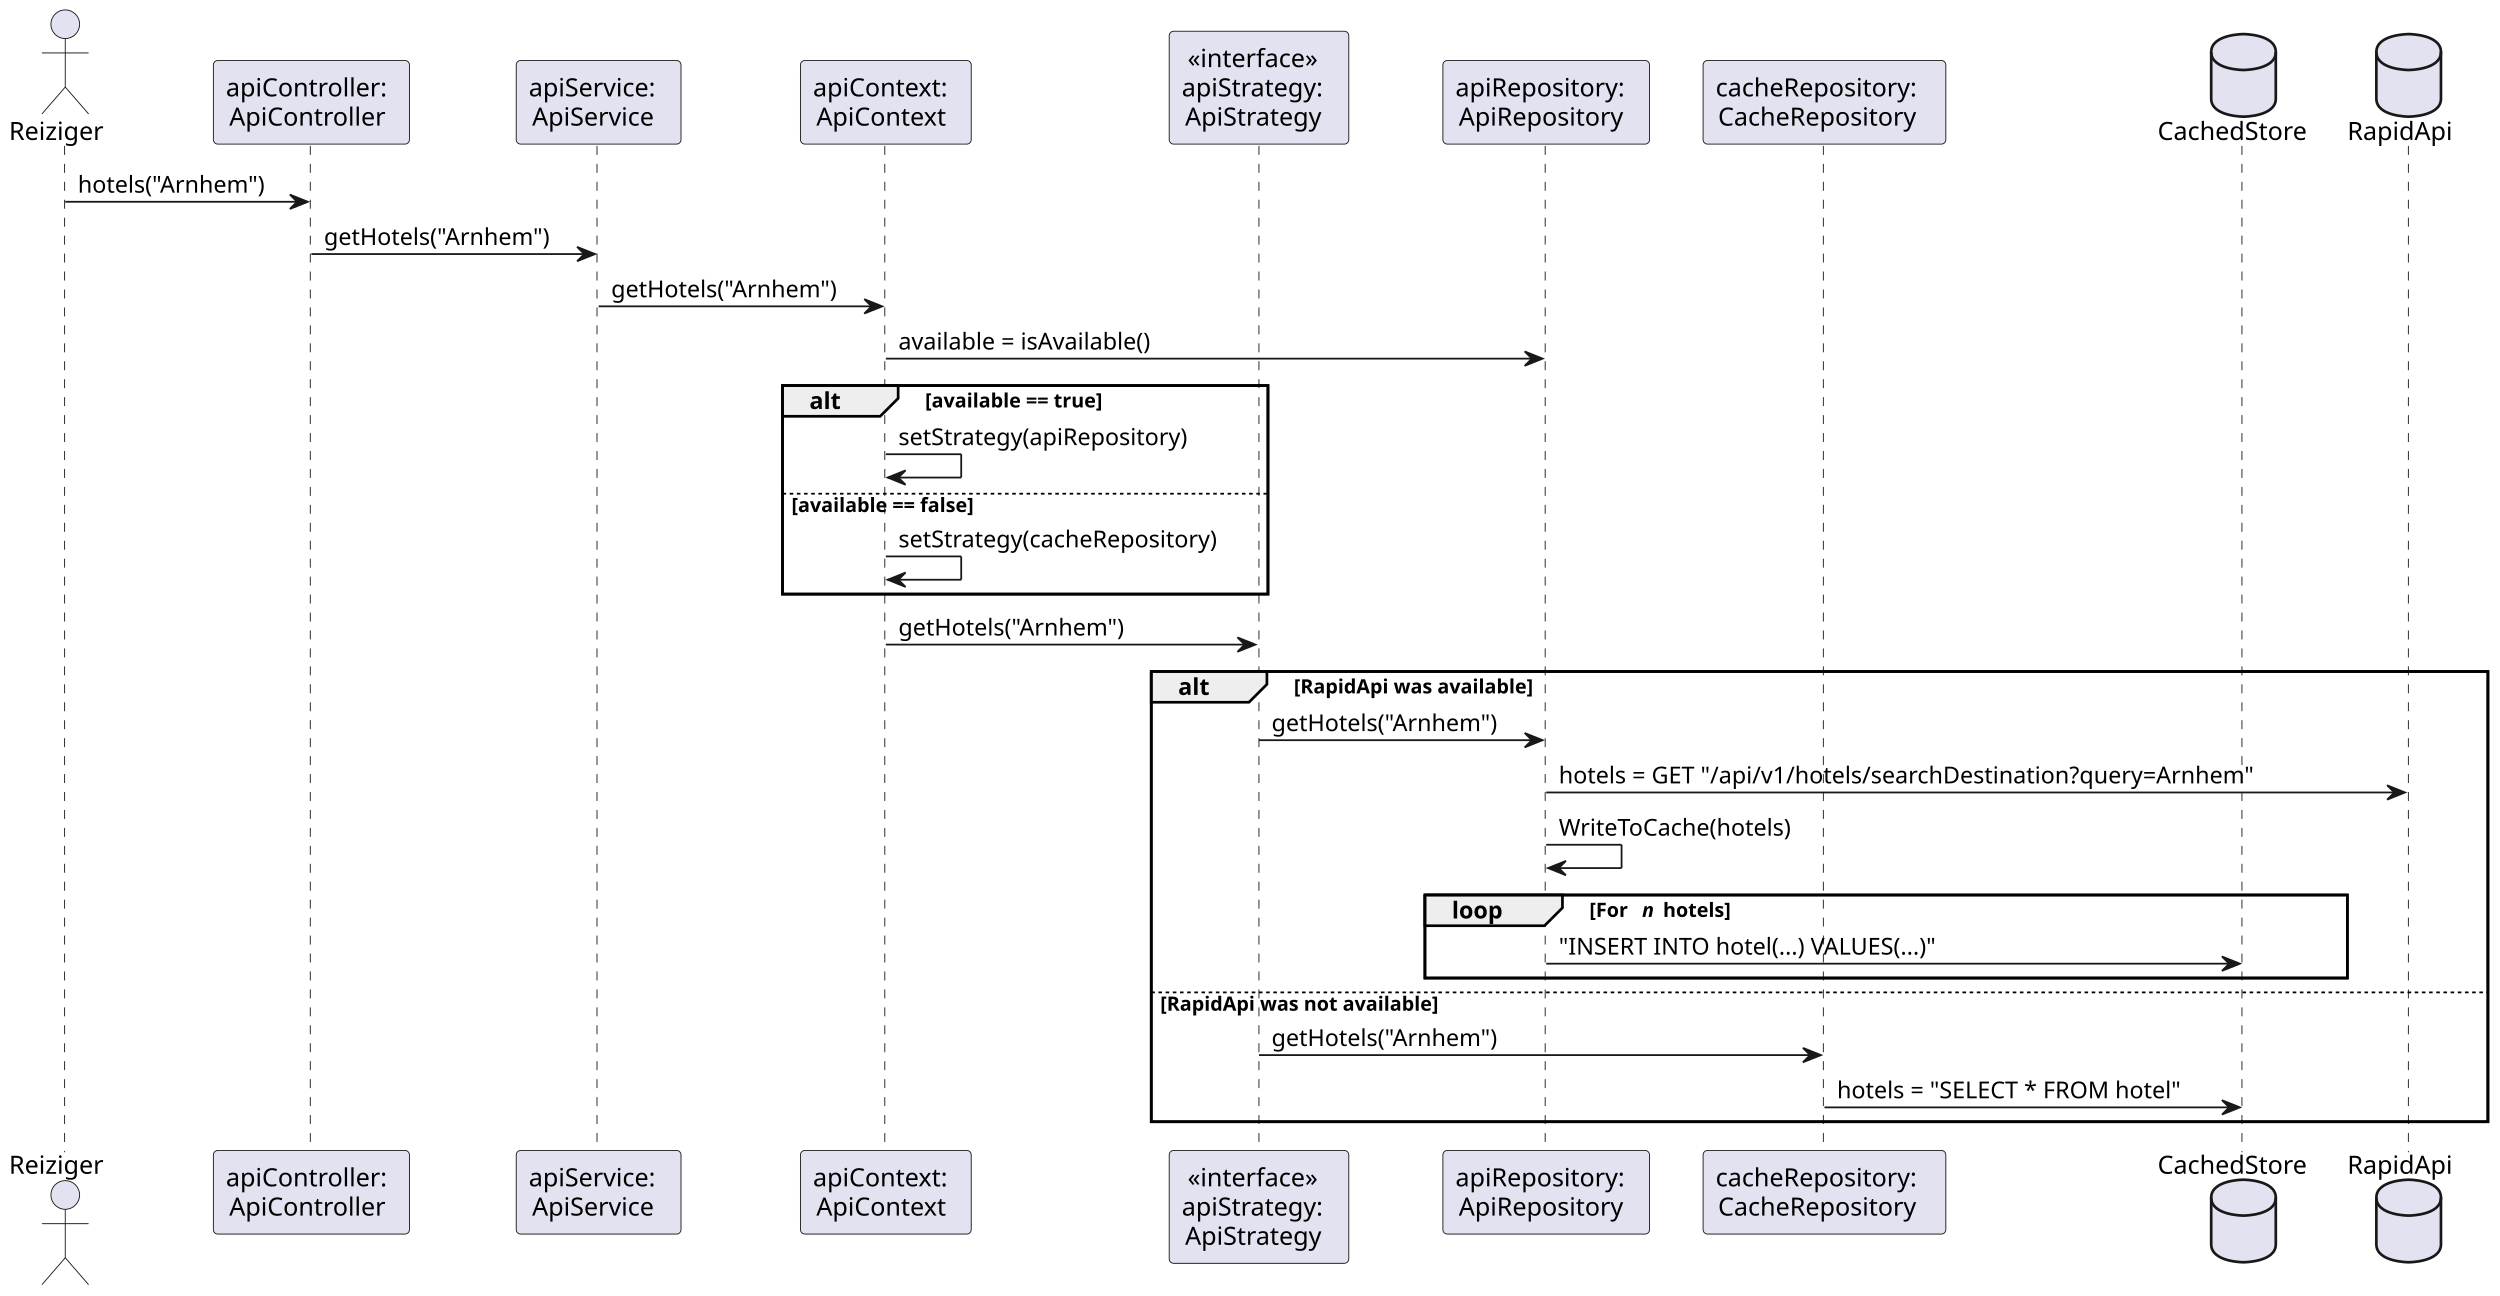
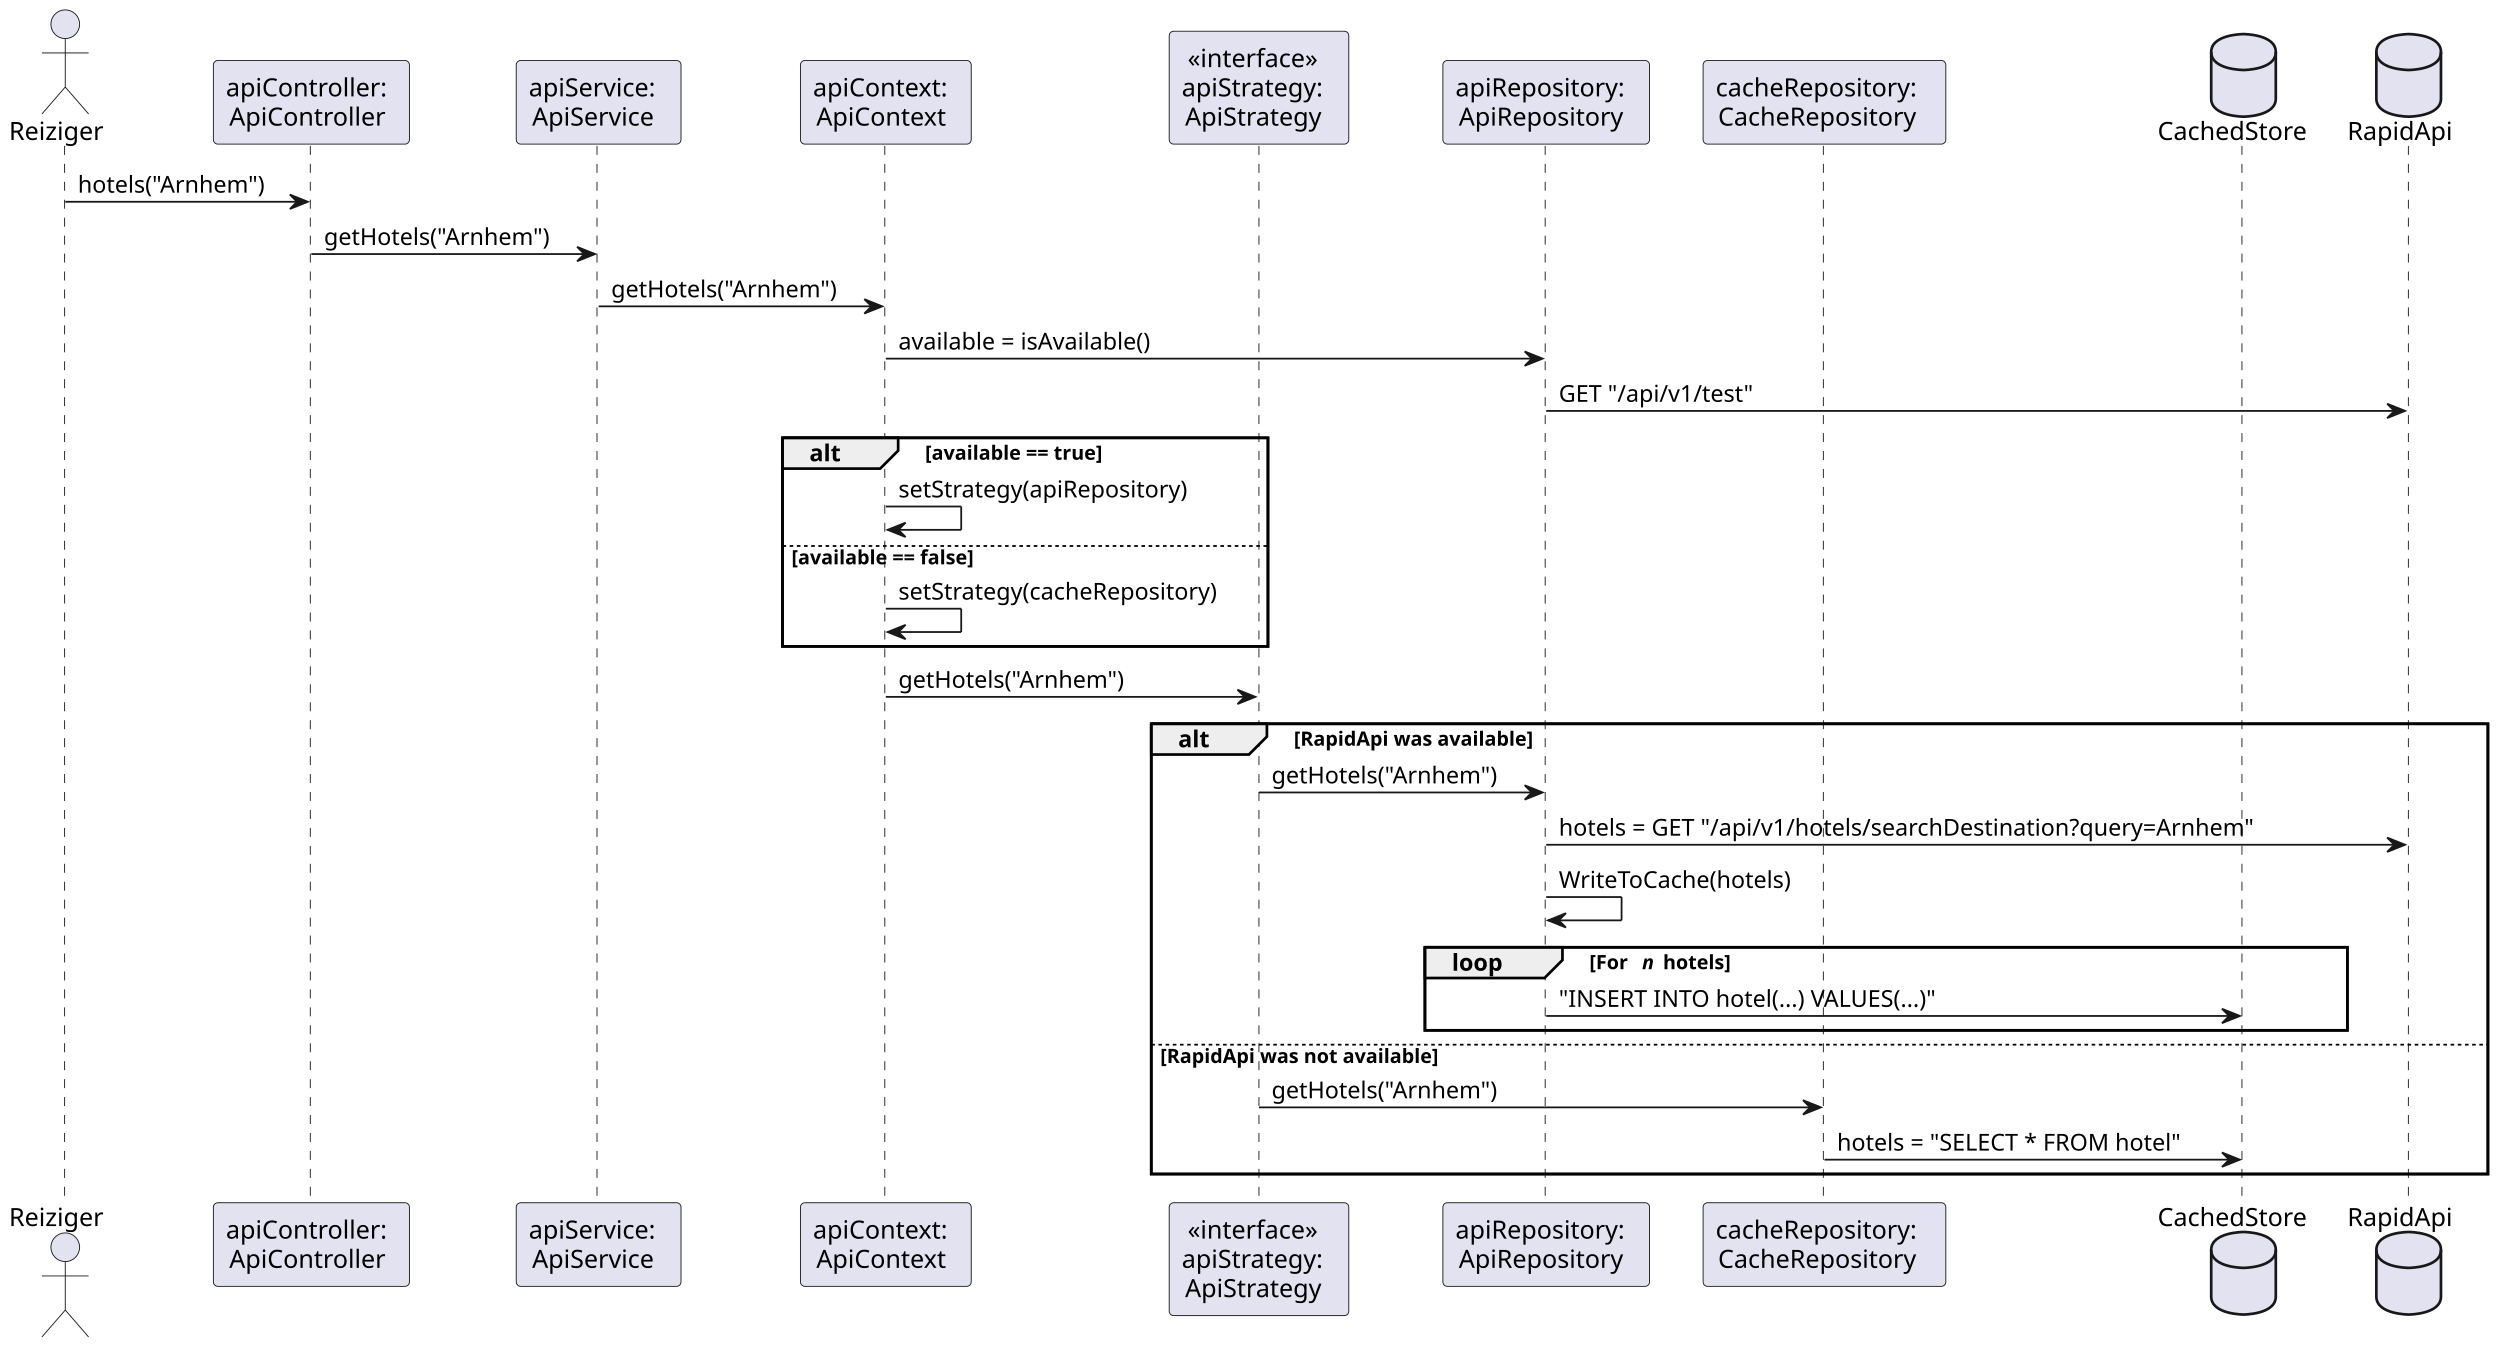
- <svg xmlns="http://www.w3.org/2000/svg" contentStyleType="text/css" data-diagram-type="SEQUENCE" height="722px" preserveAspectRatio="none" style="width:1393px;height:722px;background:#FFFFFF;" version="1.1" viewBox="0 0 1393 722" width="1393px" zoomAndPan="magnify">
+ <svg xmlns="http://www.w3.org/2000/svg" contentStyleType="text/css" data-diagram-type="SEQUENCE" height="751px" preserveAspectRatio="none" style="width:1393px;height:751px;background:#FFFFFF;" version="1.1" viewBox="0 0 1393 751" width="1393px" zoomAndPan="magnify">
  <defs />
  <g>
-     <rect fill="none" height="116.203" style="stroke:#000000;stroke-width:1.5;" width="270.502" x="436.007" y="214.828" />
-     <rect fill="none" height="250.867" style="stroke:#000000;stroke-width:1.5;" width="744.787" x="641.481" y="374.164" />
-     <rect fill="none" height="46.266" style="stroke:#000000;stroke-width:1.5;" width="513.97" x="793.974" y="498.695" />
-     <g>
-       <rect fill="#000000" fill-opacity="0" height="560.734" width="8" x="32.362" y="81.297" />
-       <line style="stroke:#181818;stroke-width:0.5;stroke-dasharray:5.0,5.0;" x1="36" x2="36" y1="81.297" y2="642.031" />
-     </g>
-     <g>
-       <rect fill="#000000" fill-opacity="0" height="560.734" width="8" x="169.516" y="81.297" />
-       <line style="stroke:#181818;stroke-width:0.5;stroke-dasharray:5.0,5.0;" x1="172.893" x2="172.893" y1="81.297" y2="642.031" />
-     </g>
-     <g>
-       <rect fill="#000000" fill-opacity="0" height="560.734" width="8" x="329.552" y="81.297" />
-       <line style="stroke:#181818;stroke-width:0.5;stroke-dasharray:5.0,5.0;" x1="332.646" x2="332.646" y1="81.297" y2="642.031" />
-     </g>
-     <g>
-       <rect fill="#000000" fill-opacity="0" height="560.734" width="8" x="489.589" y="81.297" />
-       <line style="stroke:#181818;stroke-width:0.5;stroke-dasharray:5.0,5.0;" x1="493.007" x2="493.007" y1="81.297" y2="642.031" />
-     </g>
-     <g>
-       <rect fill="#000000" fill-opacity="0" height="560.734" width="8" x="697.51" y="81.297" />
-       <line style="stroke:#181818;stroke-width:0.5;stroke-dasharray:5.0,5.0;" x1="701.481" x2="701.481" y1="81.297" y2="642.031" />
-     </g>
-     <g>
-       <rect fill="#000000" fill-opacity="0" height="560.734" width="8" x="857.546" y="81.297" />
-       <line style="stroke:#181818;stroke-width:0.5;stroke-dasharray:5.0,5.0;" x1="860.974" x2="860.974" y1="81.297" y2="642.031" />
-     </g>
-     <g>
-       <rect fill="#000000" fill-opacity="0" height="560.734" width="8" x="1012.591" y="81.297" />
-       <line style="stroke:#181818;stroke-width:0.5;stroke-dasharray:5.0,5.0;" x1="1015.967" x2="1015.967" y1="81.297" y2="642.031" />
-     </g>
-     <g>
-       <rect fill="#000000" fill-opacity="0" height="560.734" width="8" x="1246.077" y="81.297" />
-       <line style="stroke:#181818;stroke-width:0.5;stroke-dasharray:5.0,5.0;" x1="1249.209" x2="1249.209" y1="81.297" y2="642.031" />
-     </g>
-     <g>
-       <rect fill="#000000" fill-opacity="0" height="560.734" width="8" x="1338.106" y="81.297" />
-       <line style="stroke:#181818;stroke-width:0.5;stroke-dasharray:5.0,5.0;" x1="1341.944" x2="1341.944" y1="81.297" y2="642.031" />
+     <rect fill="none" height="116.203" style="stroke:#000000;stroke-width:1.5;" width="270.502" x="436.007" y="243.961" />
+     <rect fill="none" height="250.867" style="stroke:#000000;stroke-width:1.5;" width="744.787" x="641.481" y="403.297" />
+     <rect fill="none" height="46.266" style="stroke:#000000;stroke-width:1.5;" width="513.97" x="793.974" y="527.828" />
+     <g>
+       <rect fill="#000000" fill-opacity="0" height="589.867" width="8" x="32.362" y="81.297" />
+       <line style="stroke:#181818;stroke-width:0.5;stroke-dasharray:5.0,5.0;" x1="36" x2="36" y1="81.297" y2="671.164" />
+     </g>
+     <g>
+       <rect fill="#000000" fill-opacity="0" height="589.867" width="8" x="169.516" y="81.297" />
+       <line style="stroke:#181818;stroke-width:0.5;stroke-dasharray:5.0,5.0;" x1="172.893" x2="172.893" y1="81.297" y2="671.164" />
+     </g>
+     <g>
+       <rect fill="#000000" fill-opacity="0" height="589.867" width="8" x="329.552" y="81.297" />
+       <line style="stroke:#181818;stroke-width:0.5;stroke-dasharray:5.0,5.0;" x1="332.646" x2="332.646" y1="81.297" y2="671.164" />
+     </g>
+     <g>
+       <rect fill="#000000" fill-opacity="0" height="589.867" width="8" x="489.589" y="81.297" />
+       <line style="stroke:#181818;stroke-width:0.5;stroke-dasharray:5.0,5.0;" x1="493.007" x2="493.007" y1="81.297" y2="671.164" />
+     </g>
+     <g>
+       <rect fill="#000000" fill-opacity="0" height="589.867" width="8" x="697.51" y="81.297" />
+       <line style="stroke:#181818;stroke-width:0.5;stroke-dasharray:5.0,5.0;" x1="701.481" x2="701.481" y1="81.297" y2="671.164" />
+     </g>
+     <g>
+       <rect fill="#000000" fill-opacity="0" height="589.867" width="8" x="857.546" y="81.297" />
+       <line style="stroke:#181818;stroke-width:0.5;stroke-dasharray:5.0,5.0;" x1="860.974" x2="860.974" y1="81.297" y2="671.164" />
+     </g>
+     <g>
+       <rect fill="#000000" fill-opacity="0" height="589.867" width="8" x="1012.591" y="81.297" />
+       <line style="stroke:#181818;stroke-width:0.5;stroke-dasharray:5.0,5.0;" x1="1015.967" x2="1015.967" y1="81.297" y2="671.164" />
+     </g>
+     <g>
+       <rect fill="#000000" fill-opacity="0" height="589.867" width="8" x="1246.077" y="81.297" />
+       <line style="stroke:#181818;stroke-width:0.5;stroke-dasharray:5.0,5.0;" x1="1249.209" x2="1249.209" y1="81.297" y2="671.164" />
+     </g>
+     <g>
+       <rect fill="#000000" fill-opacity="0" height="589.867" width="8" x="1338.106" y="81.297" />
+       <line style="stroke:#181818;stroke-width:0.5;stroke-dasharray:5.0,5.0;" x1="1341.944" x2="1341.944" y1="81.297" y2="671.164" />
    </g>
    <g class="participant participant-head" data-participant="user">
      <text fill="#000000" font-family="sans-serif" font-size="14" lengthAdjust="spacing" textLength="56.725" x="5" y="77.995">Reiziger</text>
      <ellipse cx="36.362" cy="13.5" fill="#E2E2F0" rx="8" ry="8" style="stroke:#181818;stroke-width:0.5;" />
      <path d="M36.362,21.5 L36.362,48.5 M23.362,29.5 L49.362,29.5 M36.362,48.5 L23.362,63.5 M36.362,48.5 L49.362,63.5" fill="none" style="stroke:#181818;stroke-width:0.5;" />
    </g>
    <g class="participant participant-tail" data-participant="user">
-       <text fill="#000000" font-family="sans-serif" font-size="14" lengthAdjust="spacing" textLength="56.725" x="5" y="654.026">Reiziger</text>
-       <ellipse cx="36.362" cy="665.828" fill="#E2E2F0" rx="8" ry="8" style="stroke:#181818;stroke-width:0.5;" />
-       <path d="M36.362,673.828 L36.362,700.828 M23.362,681.828 L49.362,681.828 M36.362,700.828 L23.362,715.828 M36.362,700.828 L49.362,715.828" fill="none" style="stroke:#181818;stroke-width:0.5;" />
+       <text fill="#000000" font-family="sans-serif" font-size="14" lengthAdjust="spacing" textLength="56.725" x="5" y="683.159">Reiziger</text>
+       <ellipse cx="36.362" cy="694.961" fill="#E2E2F0" rx="8" ry="8" style="stroke:#181818;stroke-width:0.5;" />
+       <path d="M36.362,702.961 L36.362,729.961 M23.362,710.961 L49.362,710.961 M36.362,729.961 L23.362,744.961 M36.362,729.961 L49.362,744.961" fill="none" style="stroke:#181818;stroke-width:0.5;" />
    </g>
    <g class="participant participant-head" data-participant="controller">
      <rect fill="#E2E2F0" height="46.594" rx="2.5" ry="2.5" style="stroke:#181818;stroke-width:0.5;" width="109.245" x="118.893" y="33.703" />
      <text fill="#000000" font-family="sans-serif" font-size="14" lengthAdjust="spacing" textLength="95.245" x="125.893" y="53.698">apiController:</text>
      <text fill="#000000" font-family="sans-serif" font-size="14" lengthAdjust="spacing" textLength="91.526" x="127.752" y="69.995">ApiController</text>
    </g>
    <g class="participant participant-tail" data-participant="controller">
-       <rect fill="#E2E2F0" height="46.594" rx="2.5" ry="2.5" style="stroke:#181818;stroke-width:0.5;" width="109.245" x="118.893" y="641.031" />
-       <text fill="#000000" font-family="sans-serif" font-size="14" lengthAdjust="spacing" textLength="95.245" x="125.893" y="661.026">apiController:</text>
-       <text fill="#000000" font-family="sans-serif" font-size="14" lengthAdjust="spacing" textLength="91.526" x="127.752" y="677.323">ApiController</text>
+       <rect fill="#E2E2F0" height="46.594" rx="2.5" ry="2.5" style="stroke:#181818;stroke-width:0.5;" width="109.245" x="118.893" y="670.164" />
+       <text fill="#000000" font-family="sans-serif" font-size="14" lengthAdjust="spacing" textLength="95.245" x="125.893" y="690.159">apiController:</text>
+       <text fill="#000000" font-family="sans-serif" font-size="14" lengthAdjust="spacing" textLength="91.526" x="127.752" y="706.456">ApiController</text>
    </g>
    <g class="participant participant-head" data-participant="service">
      <rect fill="#E2E2F0" height="46.594" rx="2.5" ry="2.5" style="stroke:#181818;stroke-width:0.5;" width="91.814" x="287.646" y="33.703" />
      <text fill="#000000" font-family="sans-serif" font-size="14" lengthAdjust="spacing" textLength="77.814" x="294.646" y="53.698">apiService:</text>
      <text fill="#000000" font-family="sans-serif" font-size="14" lengthAdjust="spacing" textLength="74.095" x="296.505" y="69.995">ApiService</text>
    </g>
    <g class="participant participant-tail" data-participant="service">
-       <rect fill="#E2E2F0" height="46.594" rx="2.5" ry="2.5" style="stroke:#181818;stroke-width:0.5;" width="91.814" x="287.646" y="641.031" />
-       <text fill="#000000" font-family="sans-serif" font-size="14" lengthAdjust="spacing" textLength="77.814" x="294.646" y="661.026">apiService:</text>
-       <text fill="#000000" font-family="sans-serif" font-size="14" lengthAdjust="spacing" textLength="74.095" x="296.505" y="677.323">ApiService</text>
+       <rect fill="#E2E2F0" height="46.594" rx="2.5" ry="2.5" style="stroke:#181818;stroke-width:0.5;" width="91.814" x="287.646" y="670.164" />
+       <text fill="#000000" font-family="sans-serif" font-size="14" lengthAdjust="spacing" textLength="77.814" x="294.646" y="690.159">apiService:</text>
+       <text fill="#000000" font-family="sans-serif" font-size="14" lengthAdjust="spacing" textLength="74.095" x="296.505" y="706.456">ApiService</text>
    </g>
    <g class="participant participant-head" data-participant="context">
      <rect fill="#E2E2F0" height="46.594" rx="2.5" ry="2.5" style="stroke:#181818;stroke-width:0.5;" width="95.163" x="446.007" y="33.703" />
      <text fill="#000000" font-family="sans-serif" font-size="14" lengthAdjust="spacing" textLength="81.163" x="453.007" y="53.698">apiContext:</text>
      <text fill="#000000" font-family="sans-serif" font-size="14" lengthAdjust="spacing" textLength="77.444" x="454.867" y="69.995">ApiContext</text>
    </g>
    <g class="participant participant-tail" data-participant="context">
-       <rect fill="#E2E2F0" height="46.594" rx="2.5" ry="2.5" style="stroke:#181818;stroke-width:0.5;" width="95.163" x="446.007" y="641.031" />
-       <text fill="#000000" font-family="sans-serif" font-size="14" lengthAdjust="spacing" textLength="81.163" x="453.007" y="661.026">apiContext:</text>
-       <text fill="#000000" font-family="sans-serif" font-size="14" lengthAdjust="spacing" textLength="77.444" x="454.867" y="677.323">ApiContext</text>
+       <rect fill="#E2E2F0" height="46.594" rx="2.5" ry="2.5" style="stroke:#181818;stroke-width:0.5;" width="95.163" x="446.007" y="670.164" />
+       <text fill="#000000" font-family="sans-serif" font-size="14" lengthAdjust="spacing" textLength="81.163" x="453.007" y="690.159">apiContext:</text>
+       <text fill="#000000" font-family="sans-serif" font-size="14" lengthAdjust="spacing" textLength="77.444" x="454.867" y="706.456">ApiContext</text>
    </g>
    <g class="participant participant-head" data-participant="strategy">
      <rect fill="#E2E2F0" height="62.891" rx="2.5" ry="2.5" style="stroke:#181818;stroke-width:0.5;" width="100.058" x="651.481" y="17.406" />
      <text fill="#000000" font-family="sans-serif" font-size="14" lengthAdjust="spacing" textLength="79.57" x="661.725" y="37.401">«interface»</text>
      <text fill="#000000" font-family="sans-serif" font-size="14" lengthAdjust="spacing" textLength="86.058" x="658.481" y="53.698">apiStrategy:</text>
      <text fill="#000000" font-family="sans-serif" font-size="14" lengthAdjust="spacing" textLength="82.339" x="660.34" y="69.995">ApiStrategy</text>
    </g>
    <g class="participant participant-tail" data-participant="strategy">
-       <rect fill="#E2E2F0" height="62.891" rx="2.5" ry="2.5" style="stroke:#181818;stroke-width:0.5;" width="100.058" x="651.481" y="641.031" />
-       <text fill="#000000" font-family="sans-serif" font-size="14" lengthAdjust="spacing" textLength="79.57" x="661.725" y="661.026">«interface»</text>
-       <text fill="#000000" font-family="sans-serif" font-size="14" lengthAdjust="spacing" textLength="86.058" x="658.481" y="677.323">apiStrategy:</text>
-       <text fill="#000000" font-family="sans-serif" font-size="14" lengthAdjust="spacing" textLength="82.339" x="660.34" y="693.62">ApiStrategy</text>
+       <rect fill="#E2E2F0" height="62.891" rx="2.5" ry="2.5" style="stroke:#181818;stroke-width:0.5;" width="100.058" x="651.481" y="670.164" />
+       <text fill="#000000" font-family="sans-serif" font-size="14" lengthAdjust="spacing" textLength="79.57" x="661.725" y="690.159">«interface»</text>
+       <text fill="#000000" font-family="sans-serif" font-size="14" lengthAdjust="spacing" textLength="86.058" x="658.481" y="706.456">apiStrategy:</text>
+       <text fill="#000000" font-family="sans-serif" font-size="14" lengthAdjust="spacing" textLength="82.339" x="660.34" y="722.753">ApiStrategy</text>
    </g>
    <g class="participant participant-head" data-participant="api">
      <rect fill="#E2E2F0" height="46.594" rx="2.5" ry="2.5" style="stroke:#181818;stroke-width:0.5;" width="115.144" x="803.974" y="33.703" />
      <text fill="#000000" font-family="sans-serif" font-size="14" lengthAdjust="spacing" textLength="101.144" x="810.974" y="53.698">apiRepository:</text>
      <text fill="#000000" font-family="sans-serif" font-size="14" lengthAdjust="spacing" textLength="97.426" x="812.833" y="69.995">ApiRepository</text>
    </g>
    <g class="participant participant-tail" data-participant="api">
-       <rect fill="#E2E2F0" height="46.594" rx="2.5" ry="2.5" style="stroke:#181818;stroke-width:0.5;" width="115.144" x="803.974" y="641.031" />
-       <text fill="#000000" font-family="sans-serif" font-size="14" lengthAdjust="spacing" textLength="101.144" x="810.974" y="661.026">apiRepository:</text>
-       <text fill="#000000" font-family="sans-serif" font-size="14" lengthAdjust="spacing" textLength="97.426" x="812.833" y="677.323">ApiRepository</text>
+       <rect fill="#E2E2F0" height="46.594" rx="2.5" ry="2.5" style="stroke:#181818;stroke-width:0.5;" width="115.144" x="803.974" y="670.164" />
+       <text fill="#000000" font-family="sans-serif" font-size="14" lengthAdjust="spacing" textLength="101.144" x="810.974" y="690.159">apiRepository:</text>
+       <text fill="#000000" font-family="sans-serif" font-size="14" lengthAdjust="spacing" textLength="97.426" x="812.833" y="706.456">ApiRepository</text>
    </g>
    <g class="participant participant-head" data-participant="cache">
      <rect fill="#E2E2F0" height="46.594" rx="2.5" ry="2.5" style="stroke:#181818;stroke-width:0.5;" width="135.249" x="948.967" y="33.703" />
      <text fill="#000000" font-family="sans-serif" font-size="14" lengthAdjust="spacing" textLength="121.249" x="955.967" y="53.698">cacheRepository:</text>
      <text fill="#000000" font-family="sans-serif" font-size="14" lengthAdjust="spacing" textLength="118.61" x="957.286" y="69.995">CacheRepository</text>
    </g>
    <g class="participant participant-tail" data-participant="cache">
-       <rect fill="#E2E2F0" height="46.594" rx="2.5" ry="2.5" style="stroke:#181818;stroke-width:0.5;" width="135.249" x="948.967" y="641.031" />
-       <text fill="#000000" font-family="sans-serif" font-size="14" lengthAdjust="spacing" textLength="121.249" x="955.967" y="661.026">cacheRepository:</text>
-       <text fill="#000000" font-family="sans-serif" font-size="14" lengthAdjust="spacing" textLength="118.61" x="957.286" y="677.323">CacheRepository</text>
+       <rect fill="#E2E2F0" height="46.594" rx="2.5" ry="2.5" style="stroke:#181818;stroke-width:0.5;" width="135.249" x="948.967" y="670.164" />
+       <text fill="#000000" font-family="sans-serif" font-size="14" lengthAdjust="spacing" textLength="121.249" x="955.967" y="690.159">cacheRepository:</text>
+       <text fill="#000000" font-family="sans-serif" font-size="14" lengthAdjust="spacing" textLength="118.61" x="957.286" y="706.456">CacheRepository</text>
    </g>
    <g class="participant participant-head" data-participant="CachedStore">
      <text fill="#000000" font-family="sans-serif" font-size="14" lengthAdjust="spacing" textLength="89.735" x="1202.209" y="77.995">CachedStore</text>
      <path d="M1232.077,29 C1232.077,19 1250.077,19 1250.077,19 C1250.077,19 1268.077,19 1268.077,29 L1268.077,55 C1268.077,65 1250.077,65 1250.077,65 C1250.077,65 1232.077,65 1232.077,55 L1232.077,29" fill="#E2E2F0" style="stroke:#181818;stroke-width:1.5;" />
      <path d="M1232.077,29 C1232.077,39 1250.077,39 1250.077,39 C1250.077,39 1268.077,39 1268.077,29" fill="none" style="stroke:#181818;stroke-width:1.5;" />
    </g>
    <g class="participant participant-tail" data-participant="CachedStore">
-       <text fill="#000000" font-family="sans-serif" font-size="14" lengthAdjust="spacing" textLength="89.735" x="1202.209" y="654.026">CachedStore</text>
-       <path d="M1232.077,667.328 C1232.077,657.328 1250.077,657.328 1250.077,657.328 C1250.077,657.328 1268.077,657.328 1268.077,667.328 L1268.077,693.328 C1268.077,703.328 1250.077,703.328 1250.077,703.328 C1250.077,703.328 1232.077,703.328 1232.077,693.328 L1232.077,667.328" fill="#E2E2F0" style="stroke:#181818;stroke-width:1.5;" />
-       <path d="M1232.077,667.328 C1232.077,677.328 1250.077,677.328 1250.077,677.328 C1250.077,677.328 1268.077,677.328 1268.077,667.328" fill="none" style="stroke:#181818;stroke-width:1.5;" />
+       <text fill="#000000" font-family="sans-serif" font-size="14" lengthAdjust="spacing" textLength="89.735" x="1202.209" y="683.159">CachedStore</text>
+       <path d="M1232.077,696.461 C1232.077,686.461 1250.077,686.461 1250.077,686.461 C1250.077,686.461 1268.077,686.461 1268.077,696.461 L1268.077,722.461 C1268.077,732.461 1250.077,732.461 1250.077,732.461 C1250.077,732.461 1232.077,732.461 1232.077,722.461 L1232.077,696.461" fill="#E2E2F0" style="stroke:#181818;stroke-width:1.5;" />
+       <path d="M1232.077,696.461 C1232.077,706.461 1250.077,706.461 1250.077,706.461 C1250.077,706.461 1268.077,706.461 1268.077,696.461" fill="none" style="stroke:#181818;stroke-width:1.5;" />
    </g>
    <g class="participant participant-head" data-participant="RapidApi">
      <text fill="#000000" font-family="sans-serif" font-size="14" lengthAdjust="spacing" textLength="62.323" x="1307.944" y="77.995">RapidApi</text>
      <path d="M1324.106,29 C1324.106,19 1342.106,19 1342.106,19 C1342.106,19 1360.106,19 1360.106,29 L1360.106,55 C1360.106,65 1342.106,65 1342.106,65 C1342.106,65 1324.106,65 1324.106,55 L1324.106,29" fill="#E2E2F0" style="stroke:#181818;stroke-width:1.5;" />
      <path d="M1324.106,29 C1324.106,39 1342.106,39 1342.106,39 C1342.106,39 1360.106,39 1360.106,29" fill="none" style="stroke:#181818;stroke-width:1.5;" />
    </g>
    <g class="participant participant-tail" data-participant="RapidApi">
-       <text fill="#000000" font-family="sans-serif" font-size="14" lengthAdjust="spacing" textLength="62.323" x="1307.944" y="654.026">RapidApi</text>
-       <path d="M1324.106,667.328 C1324.106,657.328 1342.106,657.328 1342.106,657.328 C1342.106,657.328 1360.106,657.328 1360.106,667.328 L1360.106,693.328 C1360.106,703.328 1342.106,703.328 1342.106,703.328 C1342.106,703.328 1324.106,703.328 1324.106,693.328 L1324.106,667.328" fill="#E2E2F0" style="stroke:#181818;stroke-width:1.5;" />
-       <path d="M1324.106,667.328 C1324.106,677.328 1342.106,677.328 1342.106,677.328 C1342.106,677.328 1360.106,677.328 1360.106,667.328" fill="none" style="stroke:#181818;stroke-width:1.5;" />
+       <text fill="#000000" font-family="sans-serif" font-size="14" lengthAdjust="spacing" textLength="62.323" x="1307.944" y="683.159">RapidApi</text>
+       <path d="M1324.106,696.461 C1324.106,686.461 1342.106,686.461 1342.106,686.461 C1342.106,686.461 1360.106,686.461 1360.106,696.461 L1360.106,722.461 C1360.106,732.461 1342.106,732.461 1342.106,732.461 C1342.106,732.461 1324.106,732.461 1324.106,722.461 L1324.106,696.461" fill="#E2E2F0" style="stroke:#181818;stroke-width:1.5;" />
+       <path d="M1324.106,696.461 C1324.106,706.461 1342.106,706.461 1342.106,706.461 C1342.106,706.461 1360.106,706.461 1360.106,696.461" fill="none" style="stroke:#181818;stroke-width:1.5;" />
    </g>
    <g class="message" data-participant-1="user" data-participant-2="controller">
      <polygon fill="#181818" points="161.516,108.43,171.516,112.43,161.516,116.43,165.516,112.43" style="stroke:#181818;stroke-width:1;" />
      <line style="stroke:#181818;stroke-width:1;" x1="36.362" x2="167.516" y1="112.43" y2="112.43" />
      <text fill="#000000" font-family="sans-serif" font-size="13" lengthAdjust="spacing" textLength="113.153" x="43.362" y="107.364">hotels("Arnhem")</text>
    </g>
    <g class="message" data-participant-1="controller" data-participant-2="service">
      <polygon fill="#181818" points="321.552,137.562,331.552,141.562,321.552,145.562,325.552,141.562" style="stroke:#181818;stroke-width:1;" />
      <line style="stroke:#181818;stroke-width:1;" x1="173.516" x2="327.552" y1="141.562" y2="141.562" />
      <text fill="#000000" font-family="sans-serif" font-size="13" lengthAdjust="spacing" textLength="136.037" x="180.516" y="136.497">getHotels("Arnhem")</text>
    </g>
    <g class="message" data-participant-1="service" data-participant-2="context">
      <polygon fill="#181818" points="481.589,166.695,491.589,170.695,481.589,174.695,485.589,170.695" style="stroke:#181818;stroke-width:1;" />
      <line style="stroke:#181818;stroke-width:1;" x1="333.552" x2="487.589" y1="170.695" y2="170.695" />
      <text fill="#000000" font-family="sans-serif" font-size="13" lengthAdjust="spacing" textLength="136.037" x="340.552" y="165.629">getHotels("Arnhem")</text>
    </g>
    <g class="message" data-participant-1="context" data-participant-2="api">
      <polygon fill="#181818" points="849.546,195.828,859.546,199.828,849.546,203.828,853.546,199.828" style="stroke:#181818;stroke-width:1;" />
      <line style="stroke:#181818;stroke-width:1;" x1="493.589" x2="855.546" y1="199.828" y2="199.828" />
      <text fill="#000000" font-family="sans-serif" font-size="13" lengthAdjust="spacing" textLength="157.968" x="500.589" y="194.762">available = isAvailable()</text>
    </g>
-     <path d="M436.007,214.828 L500.45,214.828 L500.45,221.961 L490.45,231.961 L436.007,231.961 L436.007,214.828" fill="#EEEEEE" style="stroke:#000000;stroke-width:1.5;" />
-     <rect fill="none" height="116.203" style="stroke:#000000;stroke-width:1.5;" width="270.502" x="436.007" y="214.828" />
-     <text fill="#000000" font-family="sans-serif" font-size="13" font-weight="bold" lengthAdjust="spacing" textLength="19.443" x="451.007" y="227.895">alt</text>
-     <text fill="#000000" font-family="sans-serif" font-size="11" font-weight="bold" lengthAdjust="spacing" textLength="118.207" x="515.45" y="227.039">[available == true]</text>
+     <g class="message" data-participant-1="api" data-participant-2="RapidApi">
+       <polygon fill="#181818" points="1330.106,224.961,1340.106,228.961,1330.106,232.961,1334.106,228.961" style="stroke:#181818;stroke-width:1;" />
+       <line style="stroke:#181818;stroke-width:1;" x1="861.546" x2="1336.106" y1="228.961" y2="228.961" />
+       <text fill="#000000" font-family="sans-serif" font-size="13" lengthAdjust="spacing" textLength="116.219" x="868.546" y="223.895">GET "/api/v1/test"</text>
+     </g>
+     <path d="M436.007,243.961 L500.45,243.961 L500.45,251.094 L490.45,261.094 L436.007,261.094 L436.007,243.961" fill="#EEEEEE" style="stroke:#000000;stroke-width:1.5;" />
+     <rect fill="none" height="116.203" style="stroke:#000000;stroke-width:1.5;" width="270.502" x="436.007" y="243.961" />
+     <text fill="#000000" font-family="sans-serif" font-size="13" font-weight="bold" lengthAdjust="spacing" textLength="19.443" x="451.007" y="257.028">alt</text>
+     <text fill="#000000" font-family="sans-serif" font-size="11" font-weight="bold" lengthAdjust="spacing" textLength="118.207" x="515.45" y="256.171">[available == true]</text>
    <g class="message" data-participant-1="context" data-participant-2="context">
-       <line style="stroke:#181818;stroke-width:1;" x1="493.589" x2="535.589" y1="253.094" y2="253.094" />
-       <line style="stroke:#181818;stroke-width:1;" x1="535.589" x2="535.589" y1="253.094" y2="266.094" />
-       <line style="stroke:#181818;stroke-width:1;" x1="494.589" x2="535.589" y1="266.094" y2="266.094" />
-       <polygon fill="#181818" points="504.589,262.094,494.589,266.094,504.589,270.094,500.589,266.094" style="stroke:#181818;stroke-width:1;" />
-       <text fill="#000000" font-family="sans-serif" font-size="13" lengthAdjust="spacing" textLength="175.252" x="500.589" y="248.028">setStrategy(apiRepository)</text>
-     </g>
-     <line style="stroke:#000000;stroke-width:1;stroke-dasharray:2.0,2.0;" x1="436.007" x2="706.51" y1="275.094" y2="275.094" />
-     <text fill="#000000" font-family="sans-serif" font-size="11" font-weight="bold" lengthAdjust="spacing" textLength="122.219" x="441.007" y="285.304">[available == false]</text>
+       <line style="stroke:#181818;stroke-width:1;" x1="493.589" x2="535.589" y1="282.227" y2="282.227" />
+       <line style="stroke:#181818;stroke-width:1;" x1="535.589" x2="535.589" y1="282.227" y2="295.227" />
+       <line style="stroke:#181818;stroke-width:1;" x1="494.589" x2="535.589" y1="295.227" y2="295.227" />
+       <polygon fill="#181818" points="504.589,291.227,494.589,295.227,504.589,299.227,500.589,295.227" style="stroke:#181818;stroke-width:1;" />
+       <text fill="#000000" font-family="sans-serif" font-size="13" lengthAdjust="spacing" textLength="175.252" x="500.589" y="277.161">setStrategy(apiRepository)</text>
+     </g>
+     <line style="stroke:#000000;stroke-width:1;stroke-dasharray:2.0,2.0;" x1="436.007" x2="706.51" y1="304.227" y2="304.227" />
+     <text fill="#000000" font-family="sans-serif" font-size="11" font-weight="bold" lengthAdjust="spacing" textLength="122.219" x="441.007" y="314.437">[available == false]</text>
    <g class="message" data-participant-1="context" data-participant-2="context">
-       <line style="stroke:#181818;stroke-width:1;" x1="493.589" x2="535.589" y1="310.031" y2="310.031" />
-       <line style="stroke:#181818;stroke-width:1;" x1="535.589" x2="535.589" y1="310.031" y2="323.031" />
-       <line style="stroke:#181818;stroke-width:1;" x1="494.589" x2="535.589" y1="323.031" y2="323.031" />
-       <polygon fill="#181818" points="504.589,319.031,494.589,323.031,504.589,327.031,500.589,323.031" style="stroke:#181818;stroke-width:1;" />
-       <text fill="#000000" font-family="sans-serif" font-size="13" lengthAdjust="spacing" textLength="193.921" x="500.589" y="304.965">setStrategy(cacheRepository)</text>
+       <line style="stroke:#181818;stroke-width:1;" x1="493.589" x2="535.589" y1="339.164" y2="339.164" />
+       <line style="stroke:#181818;stroke-width:1;" x1="535.589" x2="535.589" y1="339.164" y2="352.164" />
+       <line style="stroke:#181818;stroke-width:1;" x1="494.589" x2="535.589" y1="352.164" y2="352.164" />
+       <polygon fill="#181818" points="504.589,348.164,494.589,352.164,504.589,356.164,500.589,352.164" style="stroke:#181818;stroke-width:1;" />
+       <text fill="#000000" font-family="sans-serif" font-size="13" lengthAdjust="spacing" textLength="193.921" x="500.589" y="334.098">setStrategy(cacheRepository)</text>
    </g>
    <g class="message" data-participant-1="context" data-participant-2="strategy">
-       <polygon fill="#181818" points="689.51,355.164,699.51,359.164,689.51,363.164,693.51,359.164" style="stroke:#181818;stroke-width:1;" />
-       <line style="stroke:#181818;stroke-width:1;" x1="493.589" x2="695.51" y1="359.164" y2="359.164" />
-       <text fill="#000000" font-family="sans-serif" font-size="13" lengthAdjust="spacing" textLength="136.037" x="500.589" y="354.098">getHotels("Arnhem")</text>
-     </g>
-     <path d="M641.481,374.164 L705.924,374.164 L705.924,381.297 L695.924,391.297 L641.481,391.297 L641.481,374.164" fill="#EEEEEE" style="stroke:#000000;stroke-width:1.5;" />
-     <rect fill="none" height="250.867" style="stroke:#000000;stroke-width:1.5;" width="744.787" x="641.481" y="374.164" />
-     <text fill="#000000" font-family="sans-serif" font-size="13" font-weight="bold" lengthAdjust="spacing" textLength="19.443" x="656.481" y="387.231">alt</text>
-     <text fill="#000000" font-family="sans-serif" font-size="11" font-weight="bold" lengthAdjust="spacing" textLength="153.5" x="720.924" y="386.375">[RapidApi was available]</text>
+       <polygon fill="#181818" points="689.51,384.297,699.51,388.297,689.51,392.297,693.51,388.297" style="stroke:#181818;stroke-width:1;" />
+       <line style="stroke:#181818;stroke-width:1;" x1="493.589" x2="695.51" y1="388.297" y2="388.297" />
+       <text fill="#000000" font-family="sans-serif" font-size="13" lengthAdjust="spacing" textLength="136.037" x="500.589" y="383.231">getHotels("Arnhem")</text>
+     </g>
+     <path d="M641.481,403.297 L705.924,403.297 L705.924,410.43 L695.924,420.43 L641.481,420.43 L641.481,403.297" fill="#EEEEEE" style="stroke:#000000;stroke-width:1.5;" />
+     <rect fill="none" height="250.867" style="stroke:#000000;stroke-width:1.5;" width="744.787" x="641.481" y="403.297" />
+     <text fill="#000000" font-family="sans-serif" font-size="13" font-weight="bold" lengthAdjust="spacing" textLength="19.443" x="656.481" y="416.364">alt</text>
+     <text fill="#000000" font-family="sans-serif" font-size="11" font-weight="bold" lengthAdjust="spacing" textLength="153.5" x="720.924" y="415.507">[RapidApi was available]</text>
    <g class="message" data-participant-1="strategy" data-participant-2="api">
-       <polygon fill="#181818" points="849.546,408.43,859.546,412.43,849.546,416.43,853.546,412.43" style="stroke:#181818;stroke-width:1;" />
-       <line style="stroke:#181818;stroke-width:1;" x1="701.51" x2="855.546" y1="412.43" y2="412.43" />
-       <text fill="#000000" font-family="sans-serif" font-size="13" lengthAdjust="spacing" textLength="136.037" x="708.51" y="407.364">getHotels("Arnhem")</text>
+       <polygon fill="#181818" points="849.546,437.562,859.546,441.562,849.546,445.562,853.546,441.562" style="stroke:#181818;stroke-width:1;" />
+       <line style="stroke:#181818;stroke-width:1;" x1="701.51" x2="855.546" y1="441.562" y2="441.562" />
+       <text fill="#000000" font-family="sans-serif" font-size="13" lengthAdjust="spacing" textLength="136.037" x="708.51" y="436.497">getHotels("Arnhem")</text>
    </g>
    <g class="message" data-participant-1="api" data-participant-2="RapidApi">
-       <polygon fill="#181818" points="1330.106,437.562,1340.106,441.562,1330.106,445.562,1334.106,441.562" style="stroke:#181818;stroke-width:1;" />
-       <line style="stroke:#181818;stroke-width:1;" x1="861.546" x2="1336.106" y1="441.562" y2="441.562" />
-       <text fill="#000000" font-family="sans-serif" font-size="13" lengthAdjust="spacing" textLength="418.901" x="868.546" y="436.497">hotels = GET "/api/v1/hotels/searchDestination?query=Arnhem"</text>
+       <polygon fill="#181818" points="1330.106,466.695,1340.106,470.695,1330.106,474.695,1334.106,470.695" style="stroke:#181818;stroke-width:1;" />
+       <line style="stroke:#181818;stroke-width:1;" x1="861.546" x2="1336.106" y1="470.695" y2="470.695" />
+       <text fill="#000000" font-family="sans-serif" font-size="13" lengthAdjust="spacing" textLength="418.901" x="868.546" y="465.629">hotels = GET "/api/v1/hotels/searchDestination?query=Arnhem"</text>
    </g>
    <g class="message" data-participant-1="api" data-participant-2="api">
-       <line style="stroke:#181818;stroke-width:1;" x1="861.546" x2="903.546" y1="470.695" y2="470.695" />
-       <line style="stroke:#181818;stroke-width:1;" x1="903.546" x2="903.546" y1="470.695" y2="483.695" />
-       <line style="stroke:#181818;stroke-width:1;" x1="862.546" x2="903.546" y1="483.695" y2="483.695" />
-       <polygon fill="#181818" points="872.546,479.695,862.546,483.695,872.546,487.695,868.546,483.695" style="stroke:#181818;stroke-width:1;" />
-       <text fill="#000000" font-family="sans-serif" font-size="13" lengthAdjust="spacing" textLength="141.045" x="868.546" y="465.629">WriteToCache(hotels)</text>
-     </g>
-     <path d="M793.974,498.695 L870.598,498.695 L870.598,505.828 L860.598,515.828 L793.974,515.828 L793.974,498.695" fill="#EEEEEE" style="stroke:#000000;stroke-width:1.5;" />
-     <rect fill="none" height="46.266" style="stroke:#000000;stroke-width:1.5;" width="513.97" x="793.974" y="498.695" />
-     <text fill="#000000" font-family="sans-serif" font-size="13" font-weight="bold" lengthAdjust="spacing" textLength="31.624" x="808.974" y="511.762">loop</text>
-     <text fill="#000000" font-family="sans-serif" font-size="11" font-weight="bold" lengthAdjust="spacing" textLength="25.523" x="885.598" y="510.906">[For</text>
-     <text fill="#000000" font-family="sans-serif" font-size="11" font-style="italic" font-weight="bold" lengthAdjust="spacing" textLength="7.831" x="914.951" y="510.906">n</text>
-     <text fill="#000000" font-family="sans-serif" font-size="11" font-weight="bold" lengthAdjust="spacing" textLength="43.452" x="926.612" y="510.906">hotels]</text>
+       <line style="stroke:#181818;stroke-width:1;" x1="861.546" x2="903.546" y1="499.828" y2="499.828" />
+       <line style="stroke:#181818;stroke-width:1;" x1="903.546" x2="903.546" y1="499.828" y2="512.828" />
+       <line style="stroke:#181818;stroke-width:1;" x1="862.546" x2="903.546" y1="512.828" y2="512.828" />
+       <polygon fill="#181818" points="872.546,508.828,862.546,512.828,872.546,516.828,868.546,512.828" style="stroke:#181818;stroke-width:1;" />
+       <text fill="#000000" font-family="sans-serif" font-size="13" lengthAdjust="spacing" textLength="141.045" x="868.546" y="494.762">WriteToCache(hotels)</text>
+     </g>
+     <path d="M793.974,527.828 L870.598,527.828 L870.598,534.961 L860.598,544.961 L793.974,544.961 L793.974,527.828" fill="#EEEEEE" style="stroke:#000000;stroke-width:1.5;" />
+     <rect fill="none" height="46.266" style="stroke:#000000;stroke-width:1.5;" width="513.97" x="793.974" y="527.828" />
+     <text fill="#000000" font-family="sans-serif" font-size="13" font-weight="bold" lengthAdjust="spacing" textLength="31.624" x="808.974" y="540.895">loop</text>
+     <text fill="#000000" font-family="sans-serif" font-size="11" font-weight="bold" lengthAdjust="spacing" textLength="25.523" x="885.598" y="540.039">[For</text>
+     <text fill="#000000" font-family="sans-serif" font-size="11" font-style="italic" font-weight="bold" lengthAdjust="spacing" textLength="7.831" x="914.951" y="540.039">n</text>
+     <text fill="#000000" font-family="sans-serif" font-size="11" font-weight="bold" lengthAdjust="spacing" textLength="43.452" x="926.612" y="540.039">hotels]</text>
    <g class="message" data-participant-1="api" data-participant-2="CachedStore">
-       <polygon fill="#181818" points="1238.077,532.961,1248.077,536.961,1238.077,540.961,1242.077,536.961" style="stroke:#181818;stroke-width:1;" />
-       <line style="stroke:#181818;stroke-width:1;" x1="861.546" x2="1244.077" y1="536.961" y2="536.961" />
-       <text fill="#000000" font-family="sans-serif" font-size="13" lengthAdjust="spacing" textLength="232.077" x="868.546" y="531.895">"INSERT INTO hotel(...) VALUES(...)"</text>
-     </g>
-     <line style="stroke:#000000;stroke-width:1;stroke-dasharray:2.0,2.0;" x1="641.481" x2="1386.268" y1="552.961" y2="552.961" />
-     <text fill="#000000" font-family="sans-serif" font-size="11" font-weight="bold" lengthAdjust="spacing" textLength="177.977" x="646.481" y="563.171">[RapidApi was not available]</text>
+       <polygon fill="#181818" points="1238.077,562.094,1248.077,566.094,1238.077,570.094,1242.077,566.094" style="stroke:#181818;stroke-width:1;" />
+       <line style="stroke:#181818;stroke-width:1;" x1="861.546" x2="1244.077" y1="566.094" y2="566.094" />
+       <text fill="#000000" font-family="sans-serif" font-size="13" lengthAdjust="spacing" textLength="232.077" x="868.546" y="561.028">"INSERT INTO hotel(...) VALUES(...)"</text>
+     </g>
+     <line style="stroke:#000000;stroke-width:1;stroke-dasharray:2.0,2.0;" x1="641.481" x2="1386.268" y1="582.094" y2="582.094" />
+     <text fill="#000000" font-family="sans-serif" font-size="11" font-weight="bold" lengthAdjust="spacing" textLength="177.977" x="646.481" y="592.304">[RapidApi was not available]</text>
    <g class="message" data-participant-1="strategy" data-participant-2="cache">
-       <polygon fill="#181818" points="1004.591,583.898,1014.591,587.898,1004.591,591.898,1008.591,587.898" style="stroke:#181818;stroke-width:1;" />
-       <line style="stroke:#181818;stroke-width:1;" x1="701.51" x2="1010.591" y1="587.898" y2="587.898" />
-       <text fill="#000000" font-family="sans-serif" font-size="13" lengthAdjust="spacing" textLength="136.037" x="708.51" y="582.832">getHotels("Arnhem")</text>
+       <polygon fill="#181818" points="1004.591,613.031,1014.591,617.031,1004.591,621.031,1008.591,617.031" style="stroke:#181818;stroke-width:1;" />
+       <line style="stroke:#181818;stroke-width:1;" x1="701.51" x2="1010.591" y1="617.031" y2="617.031" />
+       <text fill="#000000" font-family="sans-serif" font-size="13" lengthAdjust="spacing" textLength="136.037" x="708.51" y="611.965">getHotels("Arnhem")</text>
    </g>
    <g class="message" data-participant-1="cache" data-participant-2="CachedStore">
-       <polygon fill="#181818" points="1238.077,613.031,1248.077,617.031,1238.077,621.031,1242.077,617.031" style="stroke:#181818;stroke-width:1;" />
-       <line style="stroke:#181818;stroke-width:1;" x1="1016.591" x2="1244.077" y1="617.031" y2="617.031" />
-       <text fill="#000000" font-family="sans-serif" font-size="13" lengthAdjust="spacing" textLength="209.485" x="1023.591" y="611.965">hotels = "SELECT * FROM hotel"</text>
+       <polygon fill="#181818" points="1238.077,642.164,1248.077,646.164,1238.077,650.164,1242.077,646.164" style="stroke:#181818;stroke-width:1;" />
+       <line style="stroke:#181818;stroke-width:1;" x1="1016.591" x2="1244.077" y1="646.164" y2="646.164" />
+       <text fill="#000000" font-family="sans-serif" font-size="13" lengthAdjust="spacing" textLength="209.485" x="1023.591" y="641.098">hotels = "SELECT * FROM hotel"</text>
    </g>
  </g>
</svg>
